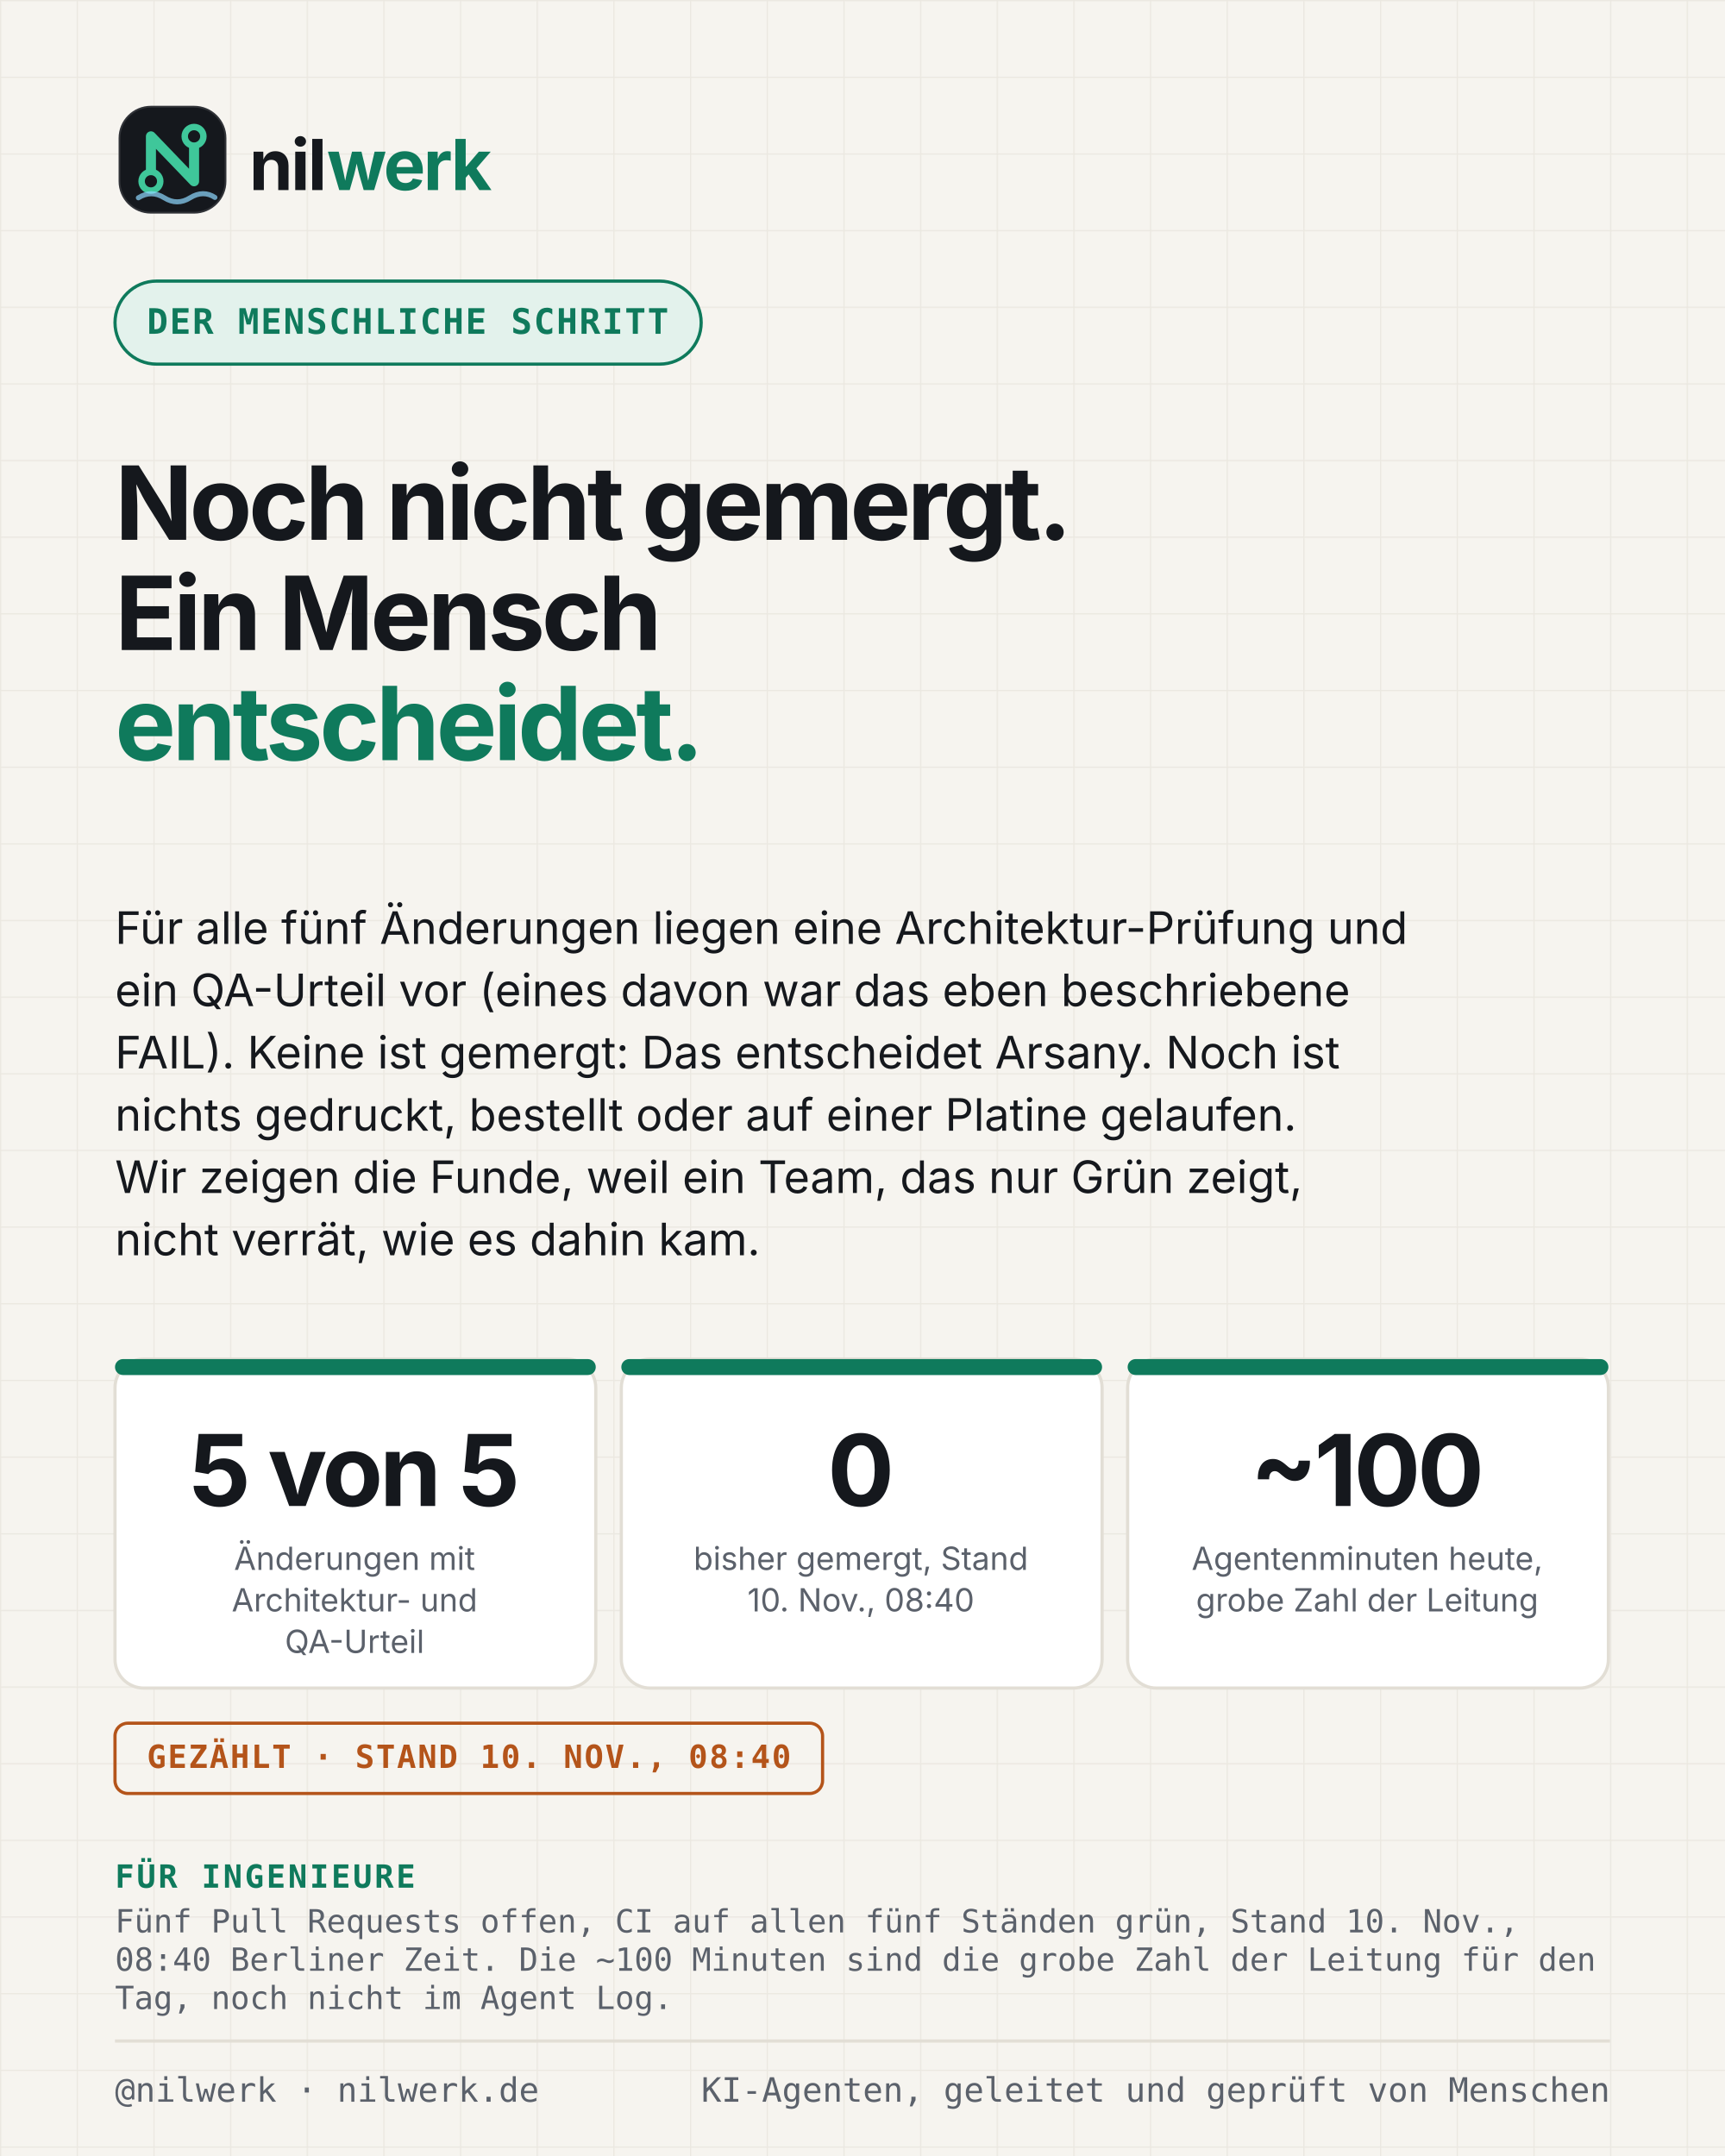
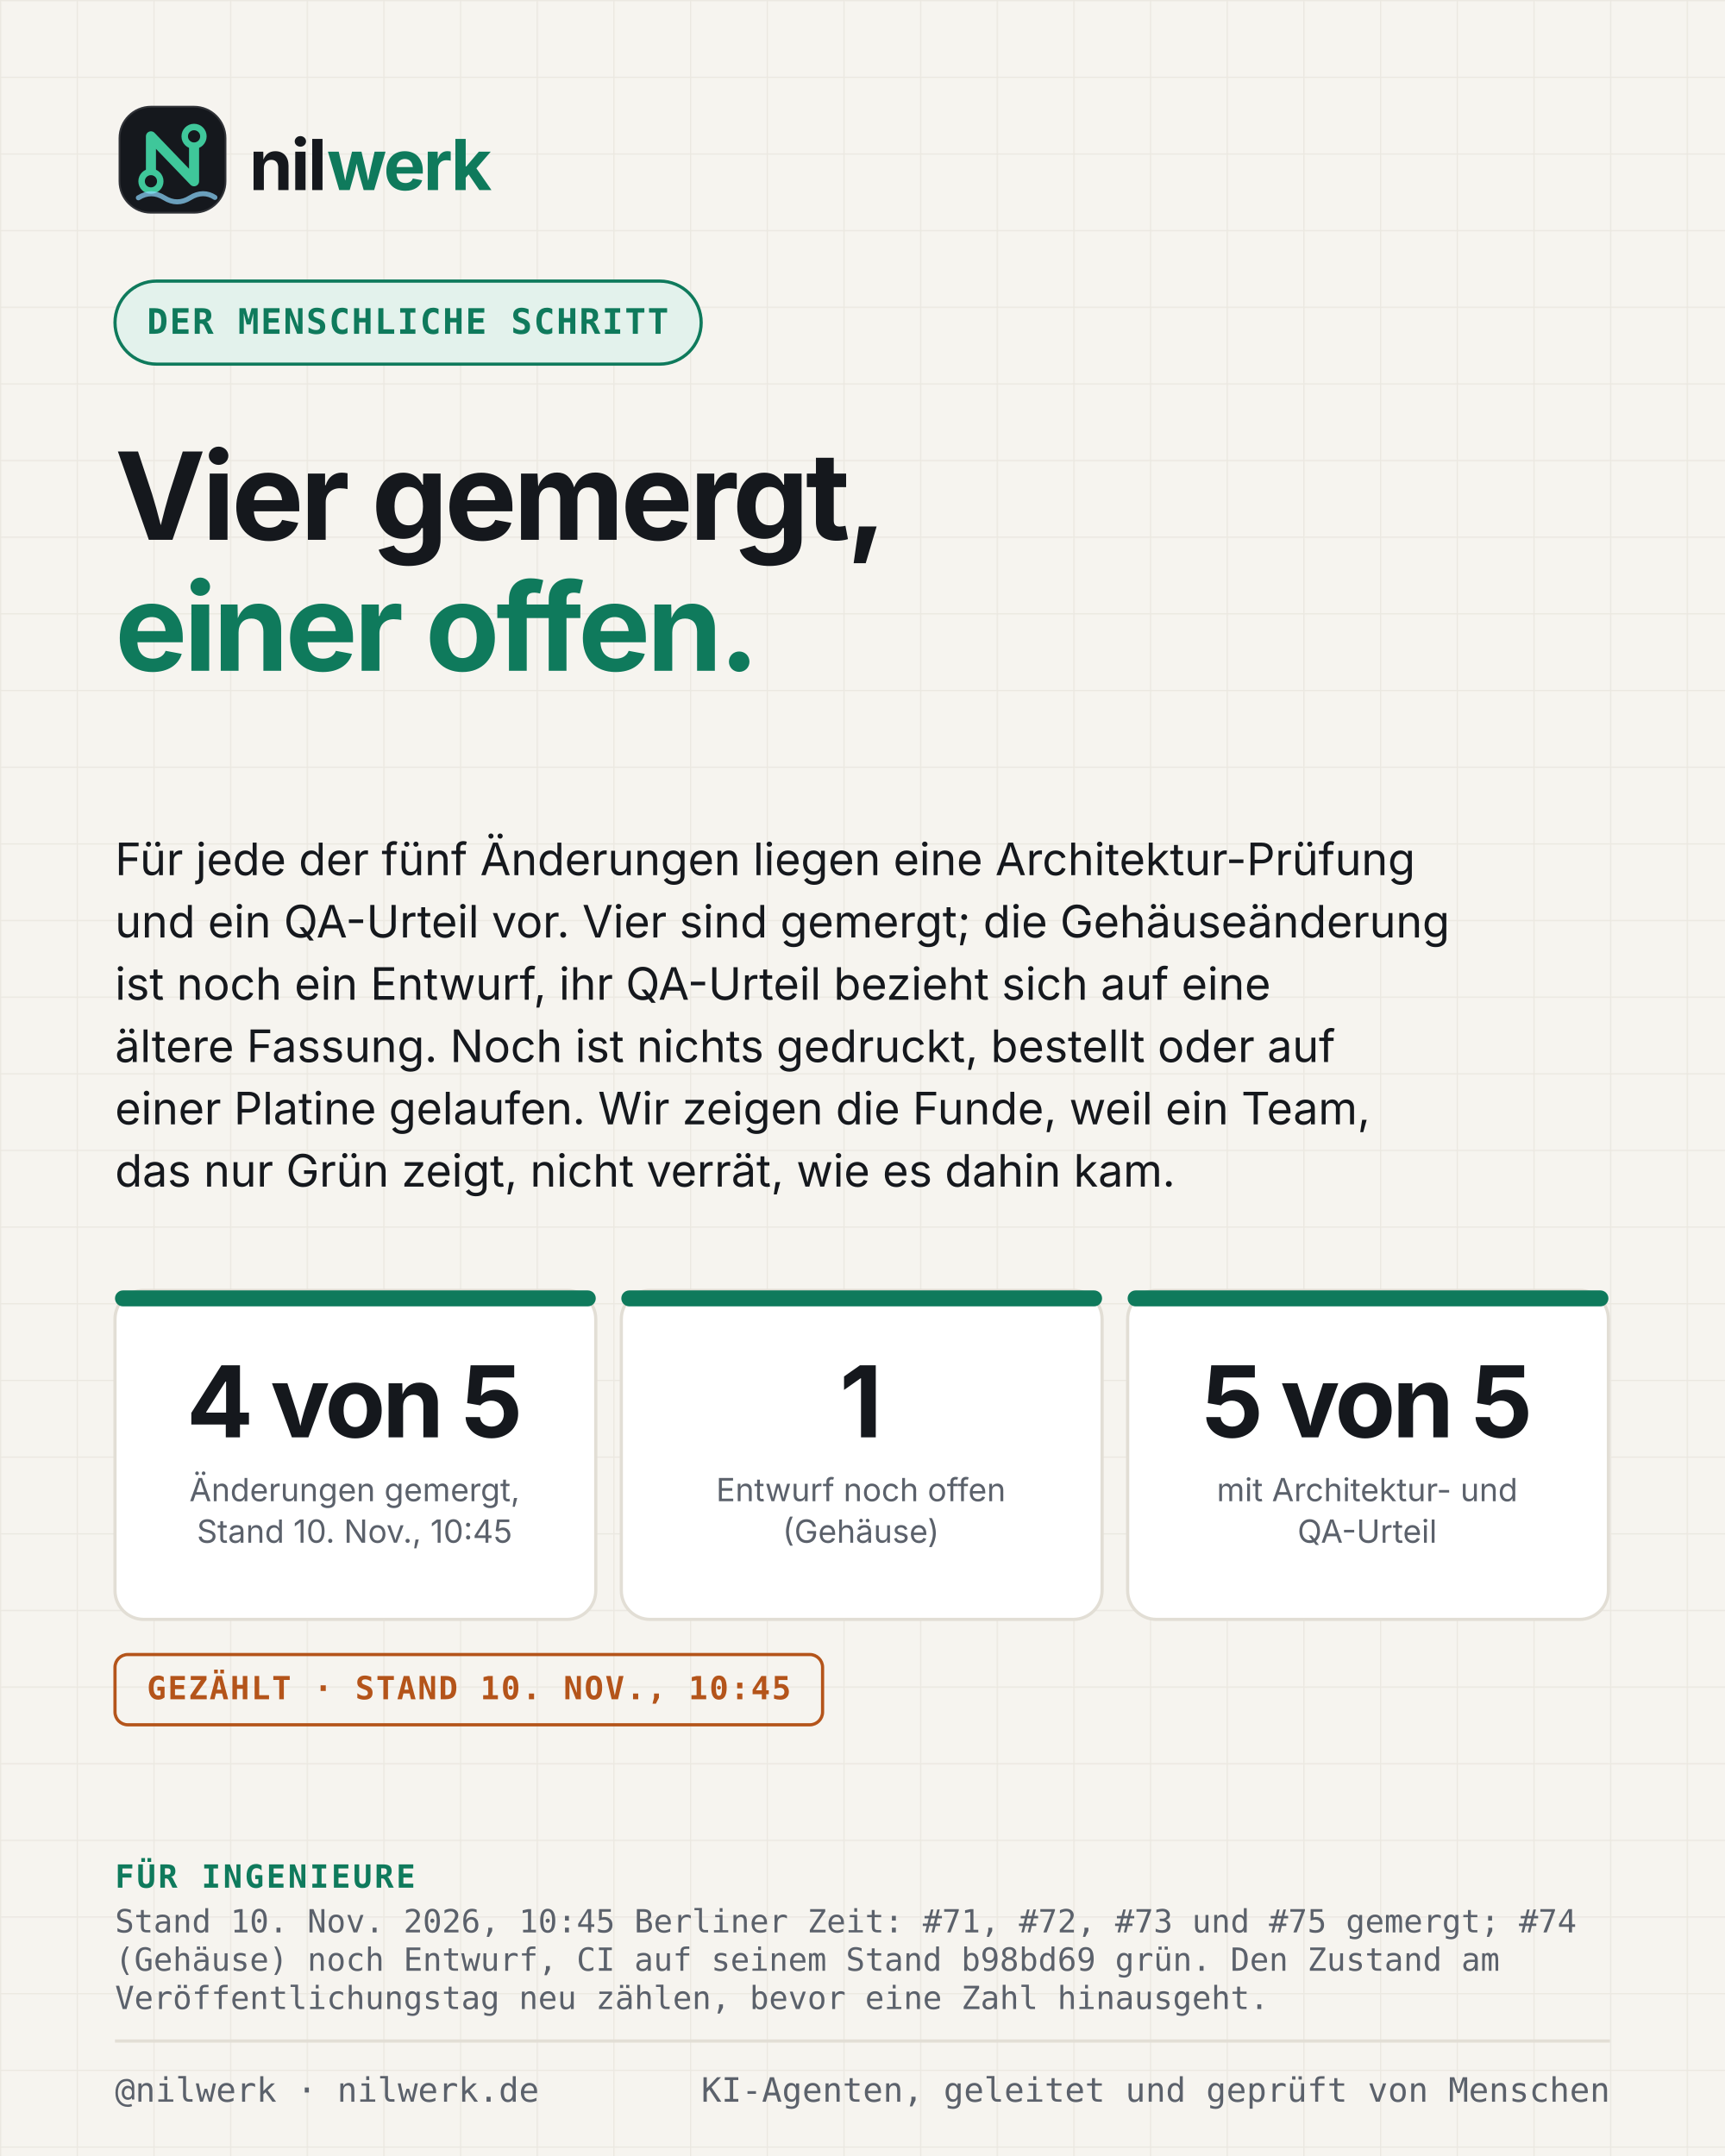
- <svg xmlns="http://www.w3.org/2000/svg" width="1080" height="1350" viewBox="0 0 1080 1350" role="img" aria-label="Drei Kacheln: fünf von fünf Änderungen mit Architektur- und QA-Urteil, null gemergt, etwa 100 Agentenminuten heute.">
+ <svg xmlns="http://www.w3.org/2000/svg" width="1080" height="1350" viewBox="0 0 1080 1350" role="img" aria-label="Drei Kacheln: vier von fünf Änderungen gemergt, ein Entwurf noch offen, fünf von fünf mit Architektur- und QA-Urteil.">
  <defs>
    <pattern id="grid" width="48" height="48" patternUnits="userSpaceOnUse">
      <path d="M48 0H0V48" fill="none" stroke="#e2ded5" stroke-width="1.5" opacity=".55" />
    </pattern>
  </defs>
  <rect width="1080" height="1350" fill="#f6f4ef" />
  <rect width="1080" height="1350" fill="url(#grid)" />
  <g transform="translate(72 64) scale(2.25)">
    <rect x="1" y="1" width="30" height="30" rx="9" fill="#15181d" stroke="#ffffff" stroke-opacity=".12" />
    <path d="M10 22V9.5l12 12.5V9.5" fill="none" stroke="#3fc79a" stroke-width="2.8" stroke-linecap="round" stroke-linejoin="round" />
    <circle cx="10" cy="22" r="2.6" fill="#15181d" stroke="#3fc79a" stroke-width="1.8" />
    <circle cx="22" cy="9.5" r="2.6" fill="#15181d" stroke="#3fc79a" stroke-width="1.8" />
    <path d="M6.5 26.6c2.4-1.5 4.8-1.5 7.2 0s4.8 1.5 7.2 0 4.8-1.5 6.9-.1" fill="none" stroke="#8fd9ff" stroke-opacity=".7" stroke-width="1.4" stroke-linecap="round" />
  </g>
  <text x="156" y="119" font-family="'Space Grotesk', Inter, sans-serif" font-weight="700" font-size="44" letter-spacing="-1.3" fill="#15181d">nil<tspan fill="#0f7a5c">werk</tspan>
  </text>
  <rect x="72" y="176" width="367" height="52" rx="26" fill="#e3f2ec" stroke="#0f7a5c" stroke-width="2" />
  <text x="92" y="209" font-family="'JetBrains Mono', monospace" font-weight="600" font-size="22" letter-spacing="1.0" fill="#0f7a5c">DER MENSCHLICHE SCHRITT</text>
-   <text x="72" y="338" font-family="'Space Grotesk', Inter, sans-serif" font-weight="700" font-size="64" letter-spacing="-2.2" fill="#15181d">Noch nicht gemergt.</text>
-   <text x="72" y="407" font-family="'Space Grotesk', Inter, sans-serif" font-weight="700" font-size="64" letter-spacing="-2.2" fill="#15181d">Ein Mensch</text>
-   <text x="72" y="476" font-family="'Space Grotesk', Inter, sans-serif" font-weight="700" font-size="64" letter-spacing="-2.2" fill="#0f7a5c">entscheidet.</text>
-   <text x="72" y="591" font-family="Inter, sans-serif" font-weight="400" font-size="28" fill="#15181d">Für alle fünf Änderungen liegen eine Architektur-Prüfung und</text>
-   <text x="72" y="630" font-family="Inter, sans-serif" font-weight="400" font-size="28" fill="#15181d">ein QA-Urteil vor (eines davon war das eben beschriebene</text>
-   <text x="72" y="669" font-family="Inter, sans-serif" font-weight="400" font-size="28" fill="#15181d">FAIL). Keine ist gemergt: Das entscheidet Arsany. Noch ist</text>
-   <text x="72" y="708" font-family="Inter, sans-serif" font-weight="400" font-size="28" fill="#15181d">nichts gedruckt, bestellt oder auf einer Platine gelaufen.</text>
-   <text x="72" y="747" font-family="Inter, sans-serif" font-weight="400" font-size="28" fill="#15181d">Wir zeigen die Funde, weil ein Team, das nur Grün zeigt,</text>
-   <text x="72" y="786" font-family="Inter, sans-serif" font-weight="400" font-size="28" fill="#15181d">nicht verrät, wie es dahin kam.</text>
-   <rect x="72" y="851" width="301" height="206" rx="18" fill="#ffffff" stroke="#e2ded5" stroke-width="2" />
-   <rect x="72" y="851" width="301" height="10" rx="5" fill="#0f7a5c" />
-   <text x="222" y="943" font-family="'Space Grotesk', Inter, sans-serif" font-weight="700" font-size="62" letter-spacing="-2" text-anchor="middle" fill="#15181d">5 von 5</text>
-   <text x="222" y="983" font-family="Inter, sans-serif" font-weight="400" font-size="20" text-anchor="middle" fill="#5b616b">Änderungen mit</text>
-   <text x="222" y="1009" font-family="Inter, sans-serif" font-weight="400" font-size="20" text-anchor="middle" fill="#5b616b">Architektur- und</text>
-   <text x="222" y="1035" font-family="Inter, sans-serif" font-weight="400" font-size="20" text-anchor="middle" fill="#5b616b">QA-Urteil</text>
-   <rect x="389" y="851" width="301" height="206" rx="18" fill="#ffffff" stroke="#e2ded5" stroke-width="2" />
-   <rect x="389" y="851" width="301" height="10" rx="5" fill="#0f7a5c" />
-   <text x="539" y="943" font-family="'Space Grotesk', Inter, sans-serif" font-weight="700" font-size="62" letter-spacing="-2" text-anchor="middle" fill="#15181d">0</text>
-   <text x="539" y="983" font-family="Inter, sans-serif" font-weight="400" font-size="20" text-anchor="middle" fill="#5b616b">bisher gemergt, Stand</text>
-   <text x="539" y="1009" font-family="Inter, sans-serif" font-weight="400" font-size="20" text-anchor="middle" fill="#5b616b">10. Nov., 08:40</text>
-   <rect x="706" y="851" width="301" height="206" rx="18" fill="#ffffff" stroke="#e2ded5" stroke-width="2" />
-   <rect x="706" y="851" width="301" height="10" rx="5" fill="#0f7a5c" />
-   <text x="856" y="943" font-family="'Space Grotesk', Inter, sans-serif" font-weight="700" font-size="62" letter-spacing="-2" text-anchor="middle" fill="#15181d">~100</text>
-   <text x="856" y="983" font-family="Inter, sans-serif" font-weight="400" font-size="20" text-anchor="middle" fill="#5b616b">Agentenminuten heute,</text>
-   <text x="856" y="1009" font-family="Inter, sans-serif" font-weight="400" font-size="20" text-anchor="middle" fill="#5b616b">grobe Zahl der Leitung</text>
-   <rect x="72" y="1079" width="443" height="44" rx="8" fill="none" stroke="#b4541a" stroke-width="2" />
-   <text x="92" y="1107" font-family="'JetBrains Mono', monospace" font-weight="600" font-size="20" letter-spacing="1.0" fill="#b4541a">GEZÄHLT · STAND 10. NOV., 08:40</text>
+   <text x="72" y="338" font-family="'Space Grotesk', Inter, sans-serif" font-weight="700" font-size="76" letter-spacing="-2.2" fill="#15181d">Vier gemergt,</text>
+   <text x="72" y="420" font-family="'Space Grotesk', Inter, sans-serif" font-weight="700" font-size="76" letter-spacing="-2.2" fill="#0f7a5c">einer offen.</text>
+   <text x="72" y="548" font-family="Inter, sans-serif" font-weight="400" font-size="28" fill="#15181d">Für jede der fünf Änderungen liegen eine Architektur-Prüfung</text>
+   <text x="72" y="587" font-family="Inter, sans-serif" font-weight="400" font-size="28" fill="#15181d">und ein QA-Urteil vor. Vier sind gemergt; die Gehäuseänderung</text>
+   <text x="72" y="626" font-family="Inter, sans-serif" font-weight="400" font-size="28" fill="#15181d">ist noch ein Entwurf, ihr QA-Urteil bezieht sich auf eine</text>
+   <text x="72" y="665" font-family="Inter, sans-serif" font-weight="400" font-size="28" fill="#15181d">ältere Fassung. Noch ist nichts gedruckt, bestellt oder auf</text>
+   <text x="72" y="704" font-family="Inter, sans-serif" font-weight="400" font-size="28" fill="#15181d">einer Platine gelaufen. Wir zeigen die Funde, weil ein Team,</text>
+   <text x="72" y="743" font-family="Inter, sans-serif" font-weight="400" font-size="28" fill="#15181d">das nur Grün zeigt, nicht verrät, wie es dahin kam.</text>
+   <rect x="72" y="808" width="301" height="206" rx="18" fill="#ffffff" stroke="#e2ded5" stroke-width="2" />
+   <rect x="72" y="808" width="301" height="10" rx="5" fill="#0f7a5c" />
+   <text x="222" y="900" font-family="'Space Grotesk', Inter, sans-serif" font-weight="700" font-size="62" letter-spacing="-2" text-anchor="middle" fill="#15181d">4 von 5</text>
+   <text x="222" y="940" font-family="Inter, sans-serif" font-weight="400" font-size="20" text-anchor="middle" fill="#5b616b">Änderungen gemergt,</text>
+   <text x="222" y="966" font-family="Inter, sans-serif" font-weight="400" font-size="20" text-anchor="middle" fill="#5b616b">Stand 10. Nov., 10:45</text>
+   <rect x="389" y="808" width="301" height="206" rx="18" fill="#ffffff" stroke="#e2ded5" stroke-width="2" />
+   <rect x="389" y="808" width="301" height="10" rx="5" fill="#0f7a5c" />
+   <text x="539" y="900" font-family="'Space Grotesk', Inter, sans-serif" font-weight="700" font-size="62" letter-spacing="-2" text-anchor="middle" fill="#15181d">1</text>
+   <text x="539" y="940" font-family="Inter, sans-serif" font-weight="400" font-size="20" text-anchor="middle" fill="#5b616b">Entwurf noch offen</text>
+   <text x="539" y="966" font-family="Inter, sans-serif" font-weight="400" font-size="20" text-anchor="middle" fill="#5b616b">(Gehäuse)</text>
+   <rect x="706" y="808" width="301" height="206" rx="18" fill="#ffffff" stroke="#e2ded5" stroke-width="2" />
+   <rect x="706" y="808" width="301" height="10" rx="5" fill="#0f7a5c" />
+   <text x="856" y="900" font-family="'Space Grotesk', Inter, sans-serif" font-weight="700" font-size="62" letter-spacing="-2" text-anchor="middle" fill="#15181d">5 von 5</text>
+   <text x="856" y="940" font-family="Inter, sans-serif" font-weight="400" font-size="20" text-anchor="middle" fill="#5b616b">mit Architektur- und</text>
+   <text x="856" y="966" font-family="Inter, sans-serif" font-weight="400" font-size="20" text-anchor="middle" fill="#5b616b">QA-Urteil</text>
+   <rect x="72" y="1036" width="443" height="44" rx="8" fill="none" stroke="#b4541a" stroke-width="2" />
+   <text x="92" y="1064" font-family="'JetBrains Mono', monospace" font-weight="600" font-size="20" letter-spacing="1.0" fill="#b4541a">GEZÄHLT · STAND 10. NOV., 10:45</text>
  <text x="72" y="1182" font-family="'JetBrains Mono', monospace" font-weight="600" font-size="20" letter-spacing="1.5" fill="#0f7a5c">FÜR INGENIEURE</text>
-   <text x="72" y="1210" font-family="'JetBrains Mono', monospace" font-weight="400" font-size="20" fill="#5b616b">Fünf Pull Requests offen, CI auf allen fünf Ständen grün, Stand 10. Nov.,</text>
-   <text x="72" y="1234" font-family="'JetBrains Mono', monospace" font-weight="400" font-size="20" fill="#5b616b">08:40 Berliner Zeit. Die ~100 Minuten sind die grobe Zahl der Leitung für den</text>
-   <text x="72" y="1258" font-family="'JetBrains Mono', monospace" font-weight="400" font-size="20" fill="#5b616b">Tag, noch nicht im Agent Log.</text>
+   <text x="72" y="1210" font-family="'JetBrains Mono', monospace" font-weight="400" font-size="20" fill="#5b616b">Stand 10. Nov. 2026, 10:45 Berliner Zeit: #71, #72, #73 und #75 gemergt; #74</text>
+   <text x="72" y="1234" font-family="'JetBrains Mono', monospace" font-weight="400" font-size="20" fill="#5b616b">(Gehäuse) noch Entwurf, CI auf seinem Stand b98bd69 grün. Den Zustand am</text>
+   <text x="72" y="1258" font-family="'JetBrains Mono', monospace" font-weight="400" font-size="20" fill="#5b616b">Veröffentlichungstag neu zählen, bevor eine Zahl hinausgeht.</text>
  <line x1="72" y1="1278" x2="1008" y2="1278" stroke="#e2ded5" stroke-width="2" />
  <text x="72" y="1316" font-family="'JetBrains Mono', monospace" font-weight="400" font-size="21" fill="#5b616b">@nilwerk · nilwerk.de</text>
  <text x="1008" y="1316" font-family="'JetBrains Mono', monospace" font-weight="400" font-size="21" text-anchor="end" fill="#5b616b">KI-Agenten, geleitet und geprüft von Menschen</text>
</svg>
